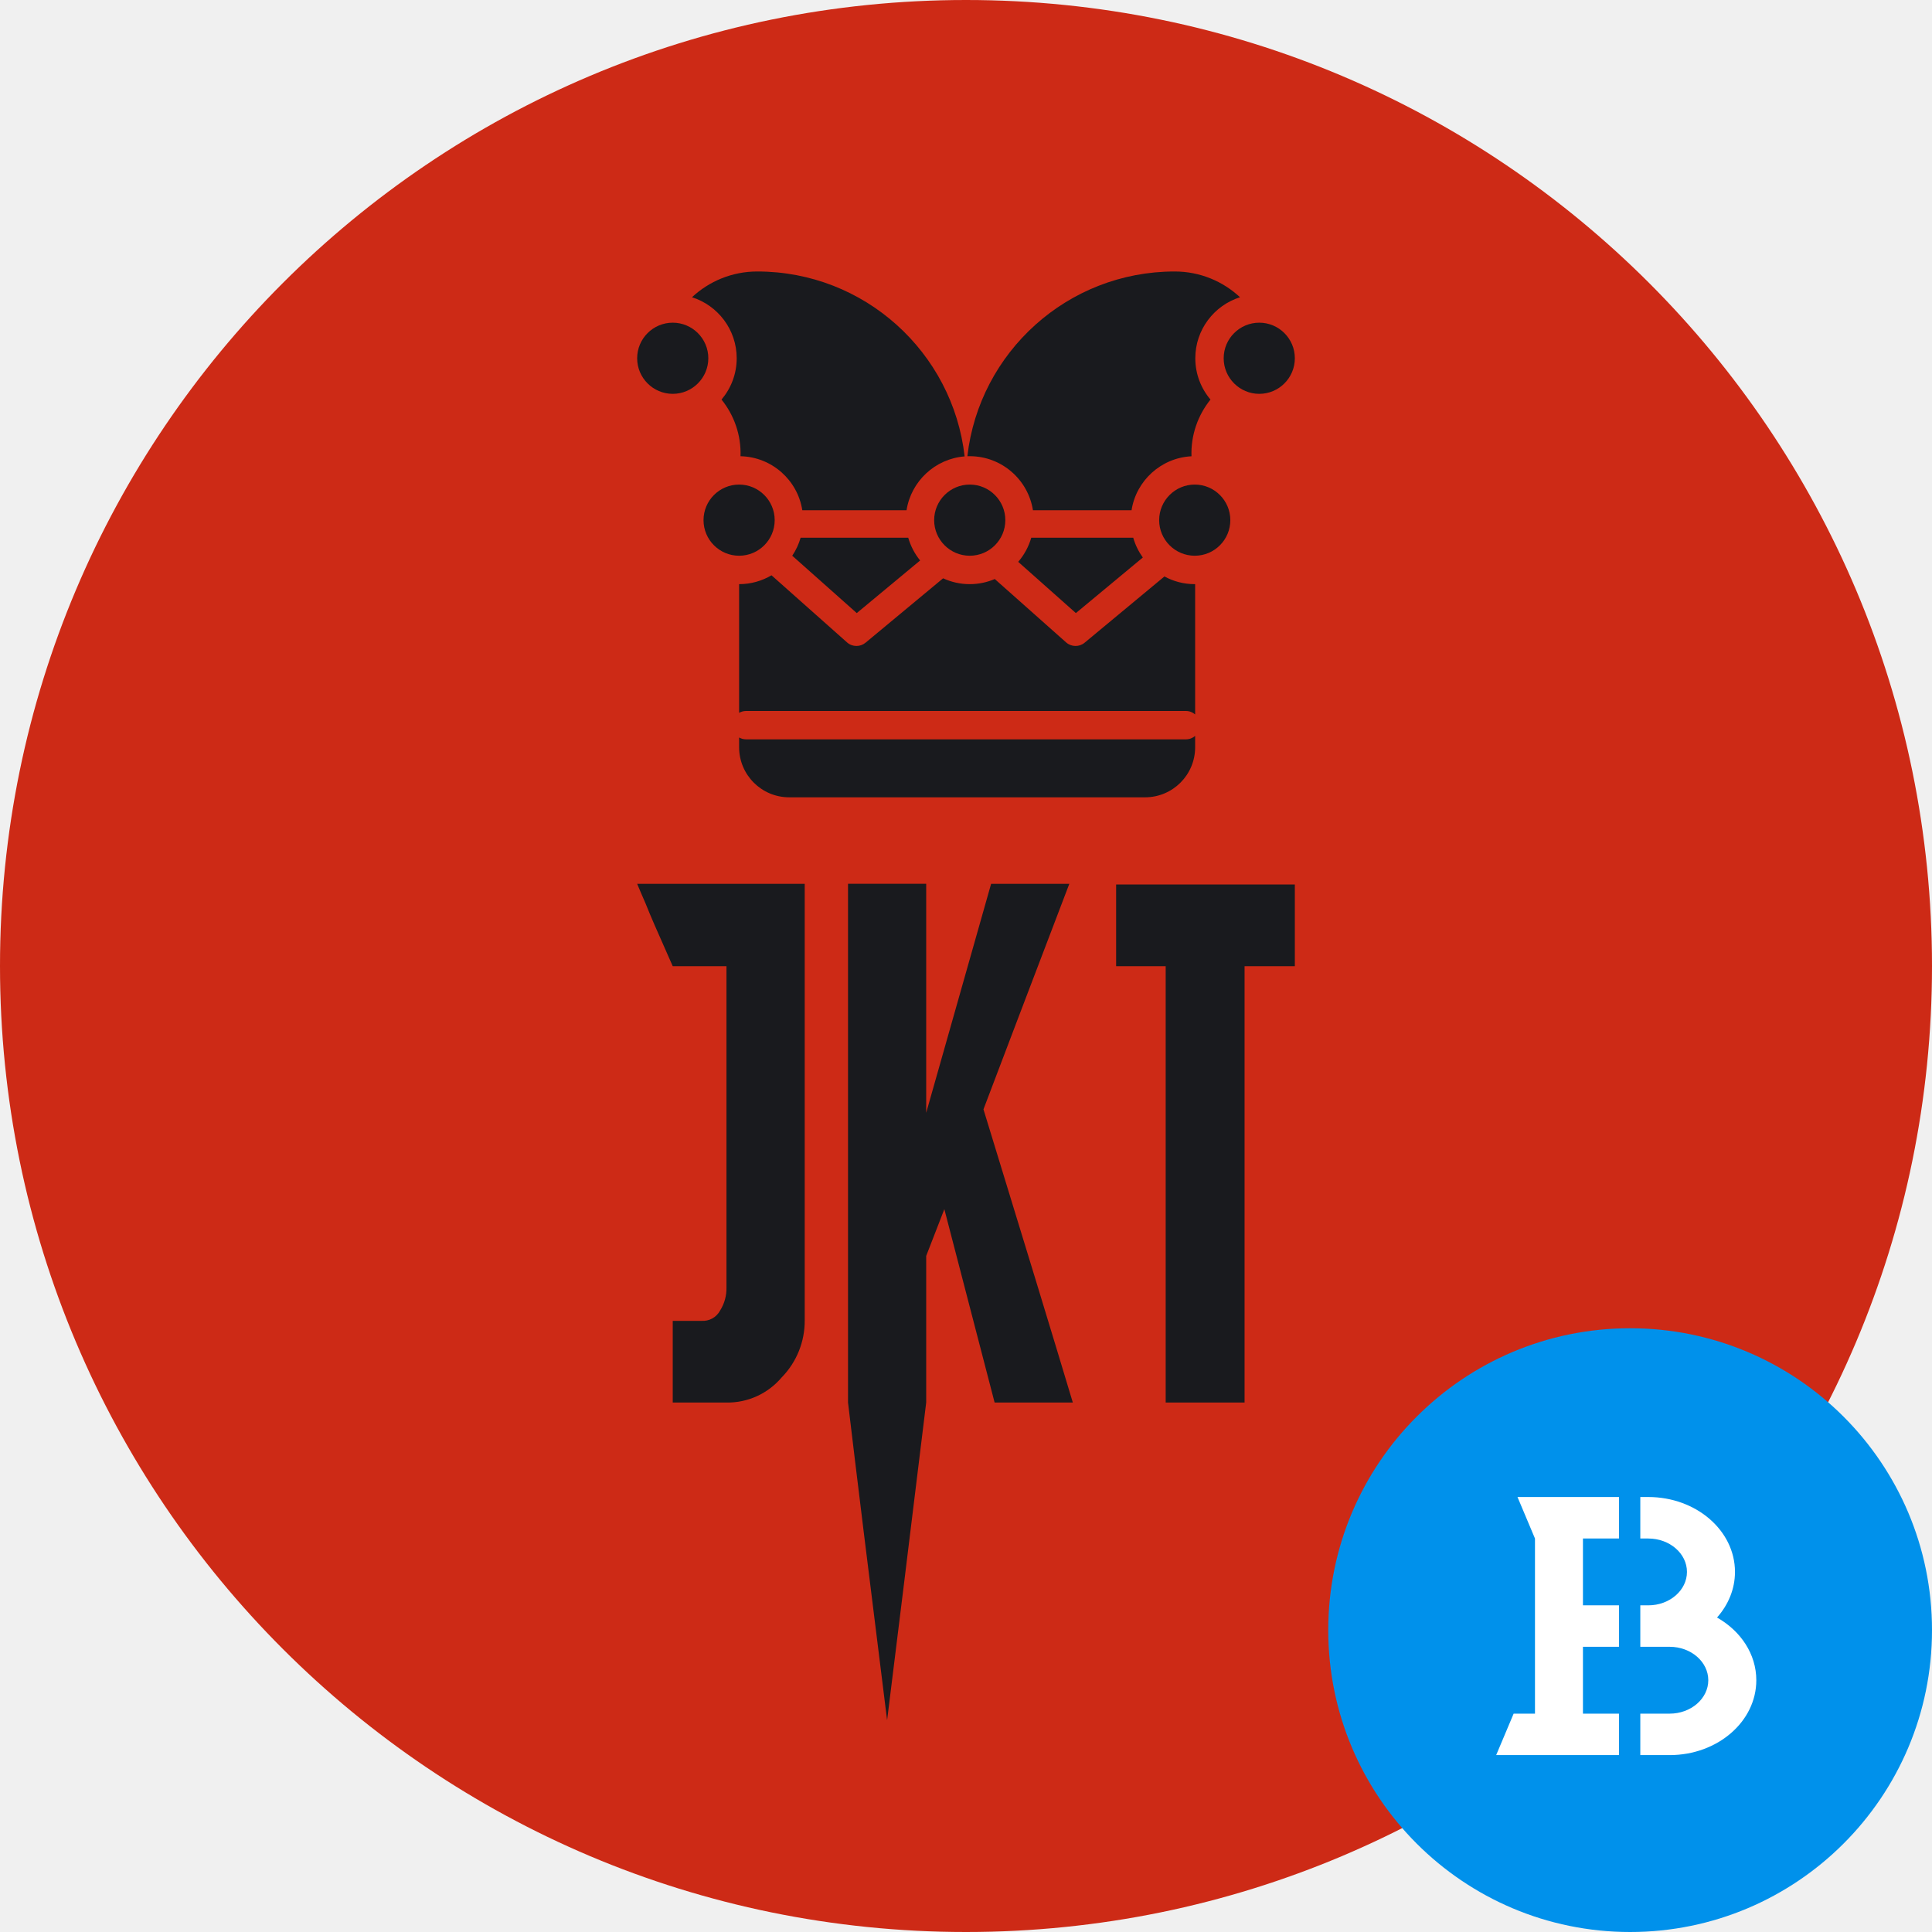
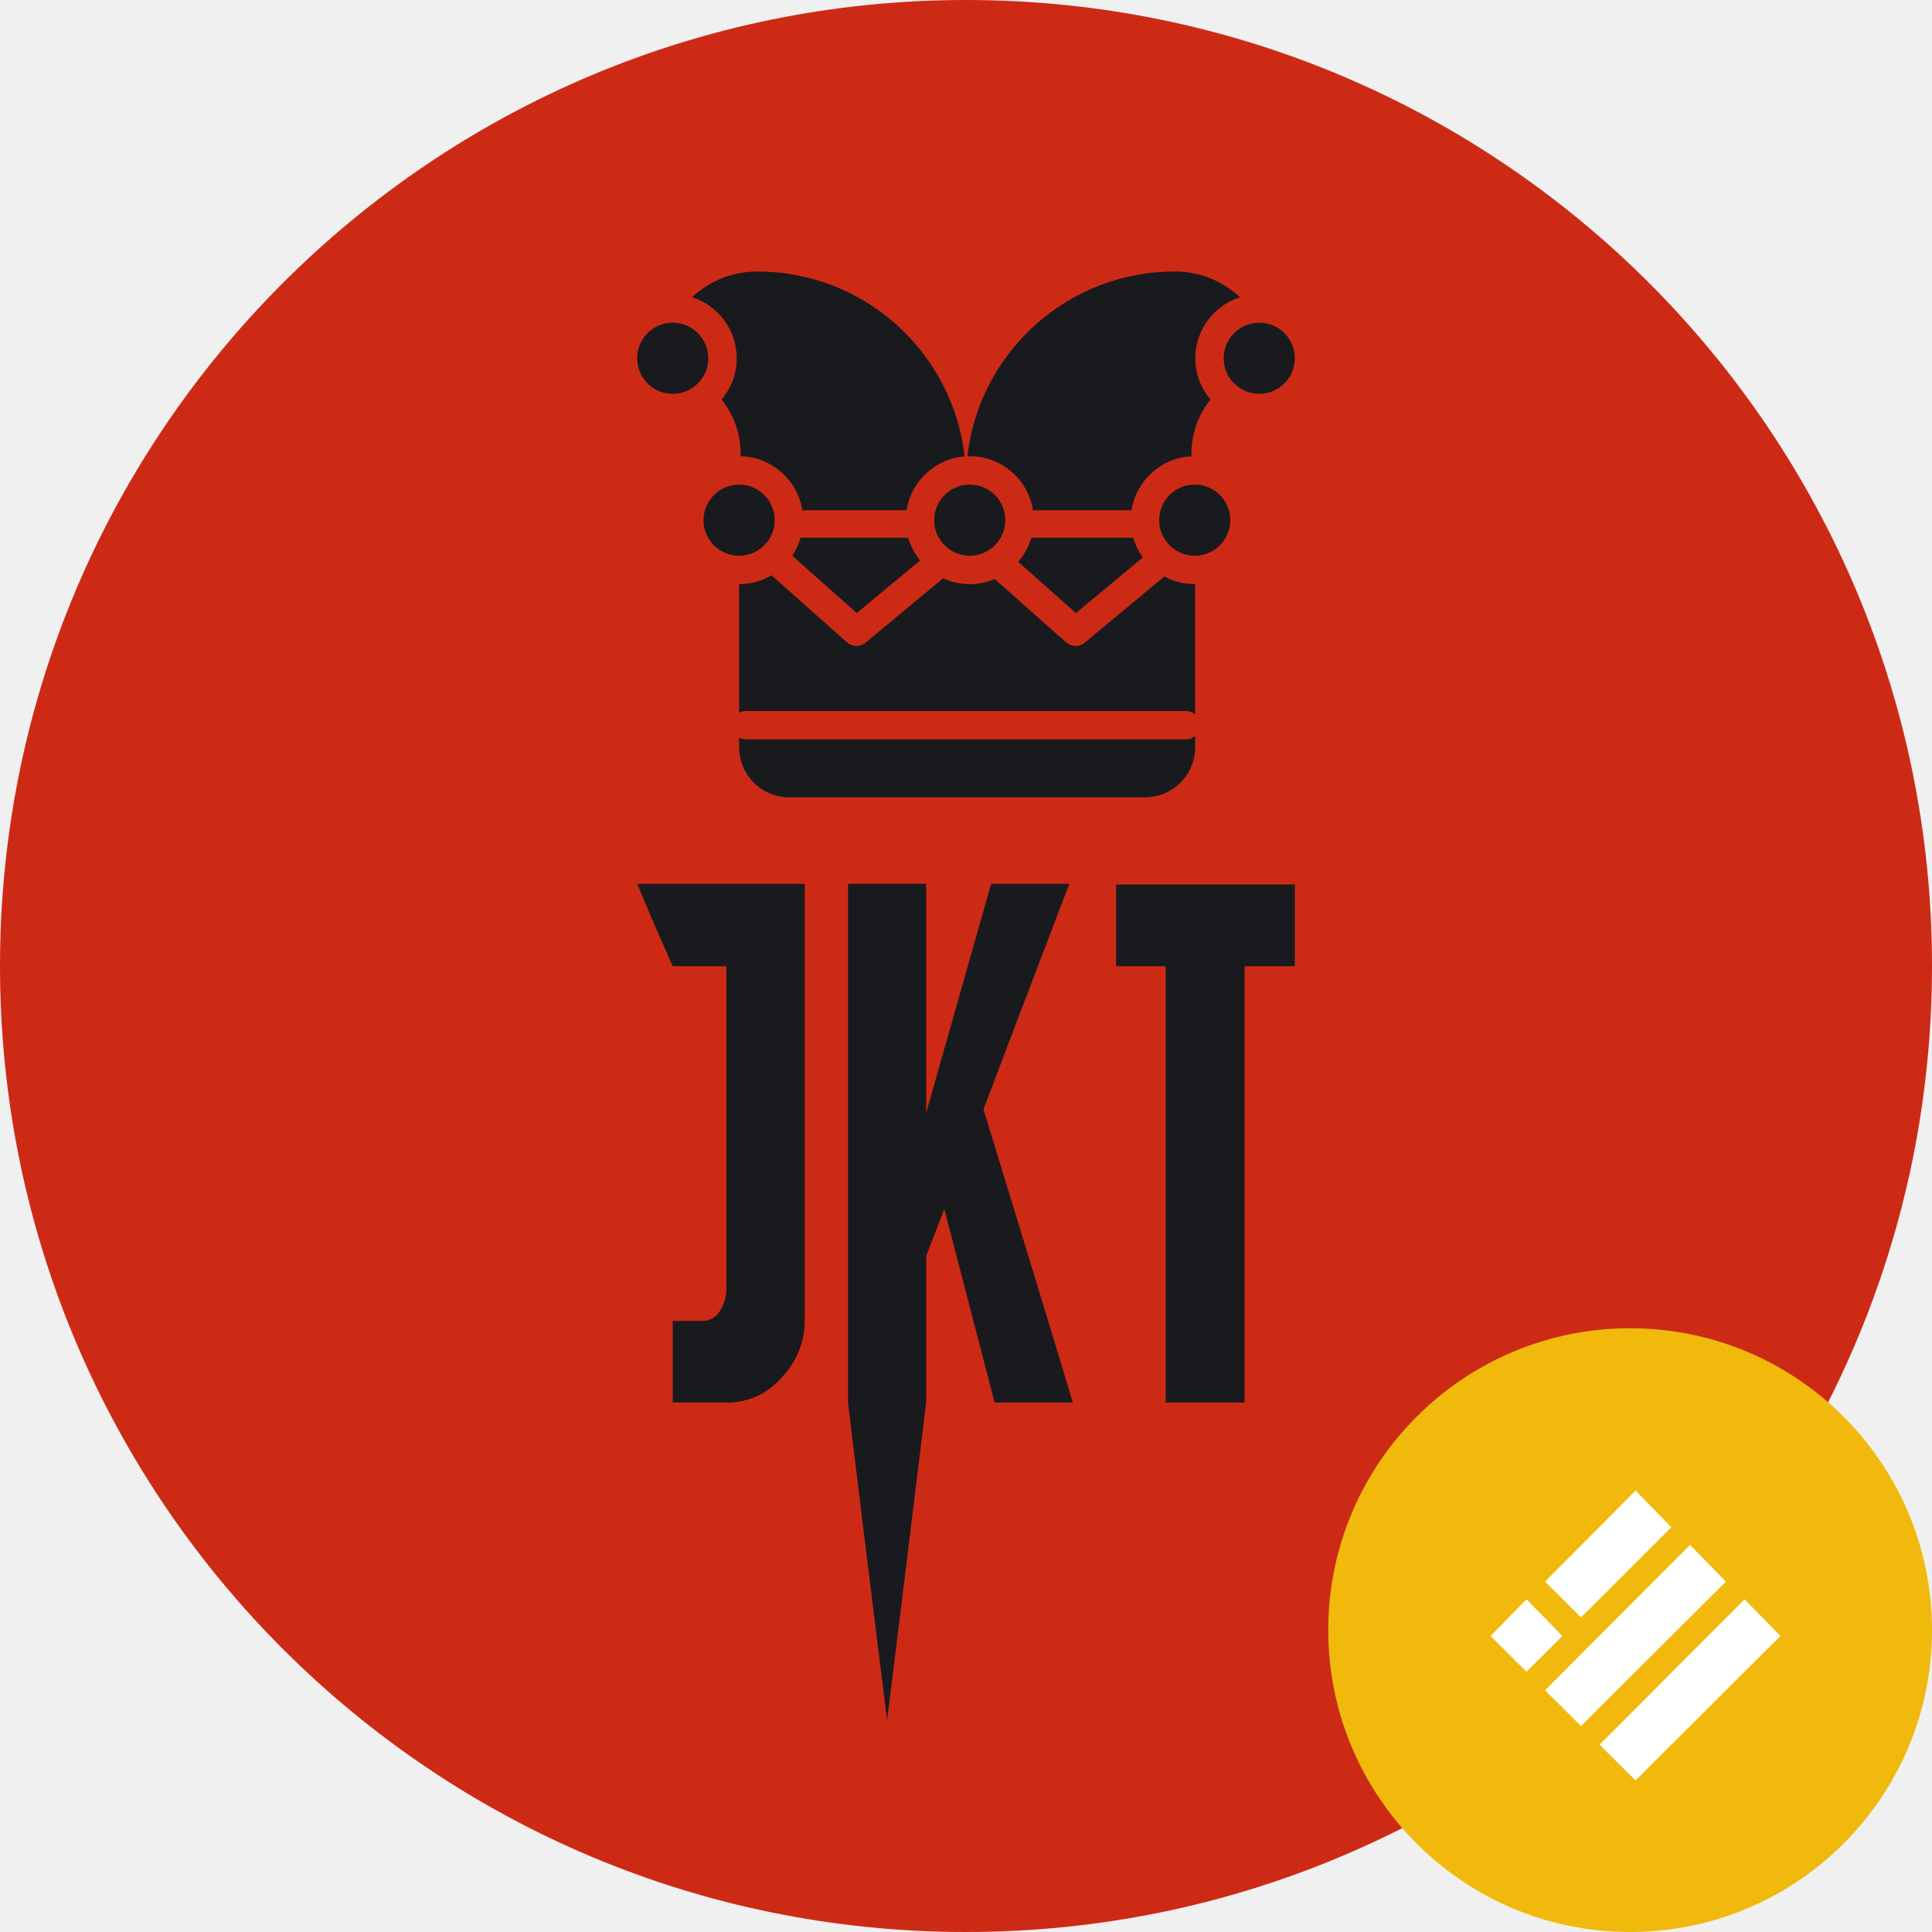
<svg xmlns="http://www.w3.org/2000/svg" width="48" height="48" viewBox="0 0 48 48" fill="none">
  <path fill-rule="evenodd" clip-rule="evenodd" d="M24 48C37.255 48 48 37.255 48 24C48 10.745 37.255 0 24 0C10.745 0 0 10.745 0 24C0 37.255 10.745 48 24 48Z" fill="#CD2A16" />
-   <g clip-path="url(#clip0_76:5809)">
+   <g clip-path="url(#clip0_452_1909)">
    <path d="M30.808 7.385C30.383 6.988 29.812 6.745 29.185 6.745C26.522 6.745 24.329 8.752 24.034 11.335C24.054 11.335 24.073 11.334 24.093 11.334C24.886 11.334 25.545 11.917 25.663 12.677H28.113C28.227 11.943 28.846 11.374 29.602 11.336C29.584 10.812 29.761 10.316 30.074 9.927C29.839 9.65 29.697 9.292 29.697 8.901C29.697 8.191 30.164 7.588 30.808 7.385Z" fill="#191A1E" />
    <path d="M18.815 6.745C18.188 6.745 17.617 6.988 17.192 7.385C17.836 7.588 18.303 8.191 18.303 8.901C18.303 9.291 18.161 9.65 17.926 9.927C18.239 10.315 18.416 10.811 18.398 11.335C19.175 11.352 19.817 11.928 19.933 12.677H22.523C22.635 11.958 23.231 11.398 23.966 11.339C23.673 8.754 21.479 6.745 18.815 6.745Z" fill="#191A1E" />
    <path d="M29.683 14.513C29.411 14.513 29.154 14.444 28.93 14.322L26.947 15.968C26.813 16.079 26.618 16.076 26.487 15.96L24.715 14.386C24.524 14.467 24.314 14.513 24.093 14.513C23.857 14.513 23.633 14.461 23.431 14.368L21.504 15.968C21.438 16.022 21.358 16.049 21.278 16.049C21.195 16.049 21.111 16.02 21.044 15.96L19.168 14.293C18.932 14.432 18.657 14.513 18.363 14.513V17.71C18.415 17.681 18.474 17.664 18.537 17.664H29.463C29.551 17.664 29.631 17.696 29.693 17.75V14.512C29.69 14.512 29.687 14.513 29.683 14.513Z" fill="#191A1E" />
    <path d="M29.463 18.369H18.537C18.474 18.369 18.414 18.352 18.363 18.323V18.565C18.363 19.252 18.92 19.809 19.607 19.809H28.449C29.136 19.809 29.693 19.252 29.693 18.565V18.283C29.631 18.337 29.551 18.369 29.463 18.369Z" fill="#191A1E" />
    <path d="M22.565 13.36H19.891C19.845 13.521 19.774 13.671 19.683 13.807L21.286 15.232L22.86 13.925C22.727 13.761 22.625 13.569 22.565 13.36Z" fill="#191A1E" />
    <path d="M28.155 13.36H25.621C25.557 13.584 25.445 13.787 25.297 13.959L26.73 15.232L28.393 13.851C28.288 13.704 28.206 13.539 28.155 13.36Z" fill="#191A1E" />
    <path d="M16.714 8.017C16.226 8.017 15.83 8.413 15.83 8.901C15.83 9.388 16.226 9.785 16.714 9.785C17.201 9.785 17.598 9.388 17.598 8.901C17.598 8.413 17.201 8.017 16.714 8.017Z" fill="#191A1E" />
    <path d="M31.286 8.017C30.799 8.017 30.402 8.413 30.402 8.901C30.402 9.388 30.799 9.785 31.286 9.785C31.774 9.785 32.17 9.388 32.17 8.901C32.17 8.413 31.774 8.017 31.286 8.017Z" fill="#191A1E" />
    <path d="M18.363 12.039C17.876 12.039 17.479 12.436 17.479 12.923C17.479 13.411 17.876 13.807 18.363 13.807C18.851 13.807 19.247 13.411 19.247 12.923C19.247 12.436 18.851 12.039 18.363 12.039Z" fill="#191A1E" />
    <path d="M24.093 12.039C23.606 12.039 23.209 12.436 23.209 12.923C23.209 13.411 23.606 13.807 24.093 13.807C24.581 13.807 24.977 13.411 24.977 12.923C24.977 12.436 24.581 12.039 24.093 12.039Z" fill="#191A1E" />
    <path d="M29.683 12.039C29.196 12.039 28.799 12.436 28.799 12.923C28.799 13.411 29.196 13.807 29.683 13.807C30.171 13.807 30.567 13.411 30.567 12.923C30.567 12.436 30.171 12.039 29.683 12.039Z" fill="#191A1E" />
  </g>
-   <g clip-path="url(#clip1_76:5809)">
+   <g clip-path="url(#clip1_452_1909)">
    <path d="M19.993 29.503V32.799C19.998 33.33 19.792 33.842 19.421 34.221C19.253 34.42 19.042 34.58 18.805 34.688C18.569 34.795 18.311 34.85 18.05 34.846H16.714V32.816H17.425C17.52 32.823 17.615 32.802 17.698 32.756C17.781 32.71 17.849 32.64 17.893 32.556C18 32.385 18.054 32.186 18.049 31.984V24.005H16.714L16.576 23.692C16.483 23.484 16.379 23.247 16.263 22.982C16.182 22.797 16.107 22.617 16.038 22.444C15.957 22.259 15.887 22.097 15.83 21.958H19.993V29.503ZM23.011 21.957H21.069V34.846C21.277 36.593 21.6 39.224 22.04 42.739C22.259 40.981 22.583 38.35 23.011 34.846V31.203C23.115 30.937 23.265 30.549 23.462 30.041C23.74 31.105 24.156 32.707 24.711 34.846H26.654C26.168 33.227 25.428 30.799 24.434 27.561C24.907 26.312 25.619 24.444 26.567 21.958H24.624C24.266 23.218 23.728 25.115 23.011 27.647L23.011 21.957ZM27.73 21.975V24.005H28.961V34.846H30.921V24.005H32.17V21.975H27.73Z" fill="#191A1E" />
  </g>
-   <path d="M40.5 33H40.5C36.358 33 33 36.358 33 40.5V40.5C33 44.642 36.358 48 40.5 48C44.642 48 48 44.642 48 40.5C48 36.358 44.642 33 40.5 33Z" fill="#0091EB" />
-   <path fill-rule="evenodd" clip-rule="evenodd" d="M38.136 38.224L37.702 37.193H40.223V38.224H39.328V39.884H40.223V40.914H39.328V42.575H40.223V43.605H37.172L37.606 42.575H38.136V38.224ZM42.659 40.187C43.246 40.519 43.635 41.093 43.635 41.745C43.635 42.772 42.671 43.605 41.482 43.605H40.753V42.575H41.482C42.011 42.575 42.442 42.202 42.442 41.745C42.442 41.287 42.011 40.914 41.482 40.914H40.753V39.884H40.952C41.481 39.884 41.912 39.511 41.912 39.054C41.912 38.596 41.481 38.224 40.952 38.224H40.753V37.193H40.952C42.141 37.193 43.105 38.026 43.105 39.054C43.105 39.48 42.938 39.873 42.659 40.187Z" fill="white" />
+   <path d="M40.5 33H40.5C36.358 33 33 36.358 33 40.5V40.5C33 44.642 36.358 48 40.5 48C44.642 48 48 44.642 48 40.5C48 36.358 44.642 33 40.5 33Z" fill="#F0B90B" />
+   <g clip-path="url(#clip2_452_1909)">
+     <path d="M40.634 37.033L41.526 37.944L39.279 40.184L38.387 39.294L40.634 37.033Z" fill="white" />
+     <path d="M41.988 38.383L42.88 39.294L39.279 42.884L38.387 41.995L41.988 38.383Z" fill="white" />
+     <path d="M37.925 39.734L38.817 40.645L37.925 41.534L37.033 40.645L37.925 39.734Z" fill="white" />
+     <path d="M43.343 39.734L44.235 40.645L40.634 44.235L39.742 43.346L43.343 39.734Z" fill="white" />
+   </g>
  <defs>
-     <clipPath id="clip0_76:5809">
+     <clipPath id="clip0_452_1909">
      <rect width="16.34" height="16.34" fill="white" transform="translate(15.8298 5.10645)" />
    </clipPath>
-     <clipPath id="clip1_76:5809">
+     <clipPath id="clip1_452_1909">
      <rect width="16.34" height="20.781" fill="white" transform="translate(15.8298 21.9575)" />
+     </clipPath>
+     <clipPath id="clip2_452_1909">
+       <rect width="7.232" height="7.232" fill="white" transform="translate(37.0179 37.0181)" />
    </clipPath>
  </defs>
</svg>
